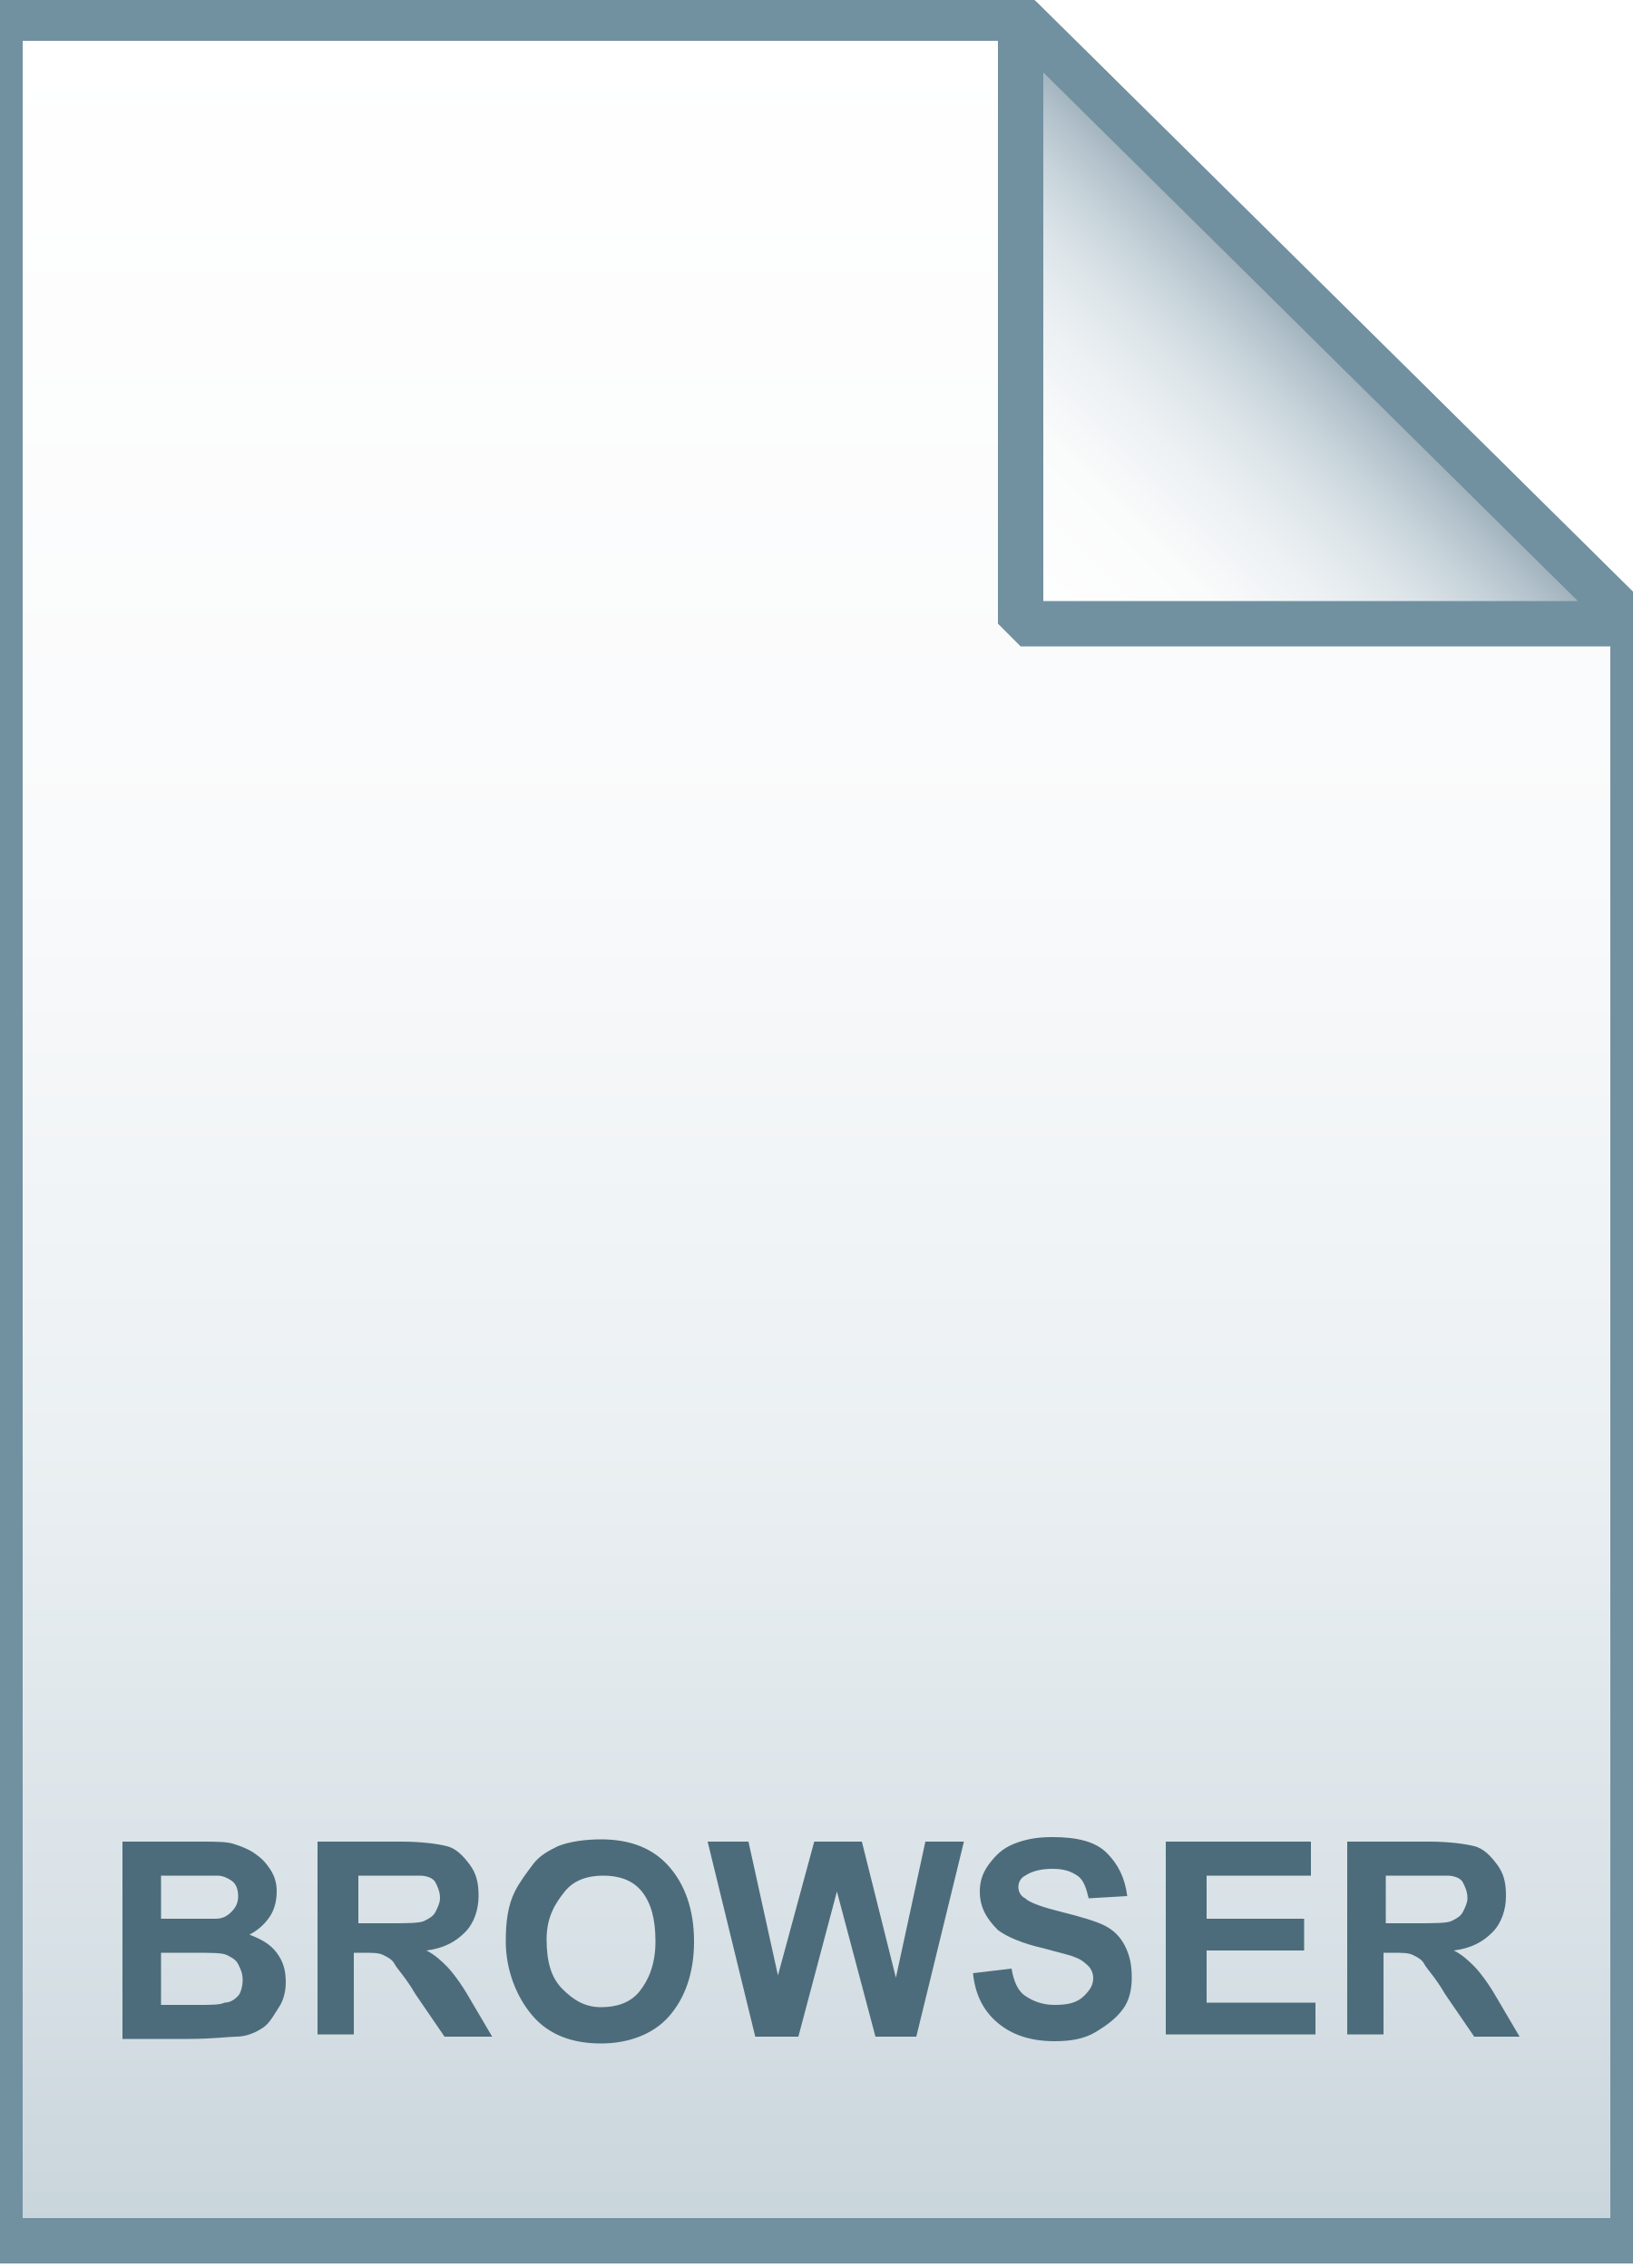
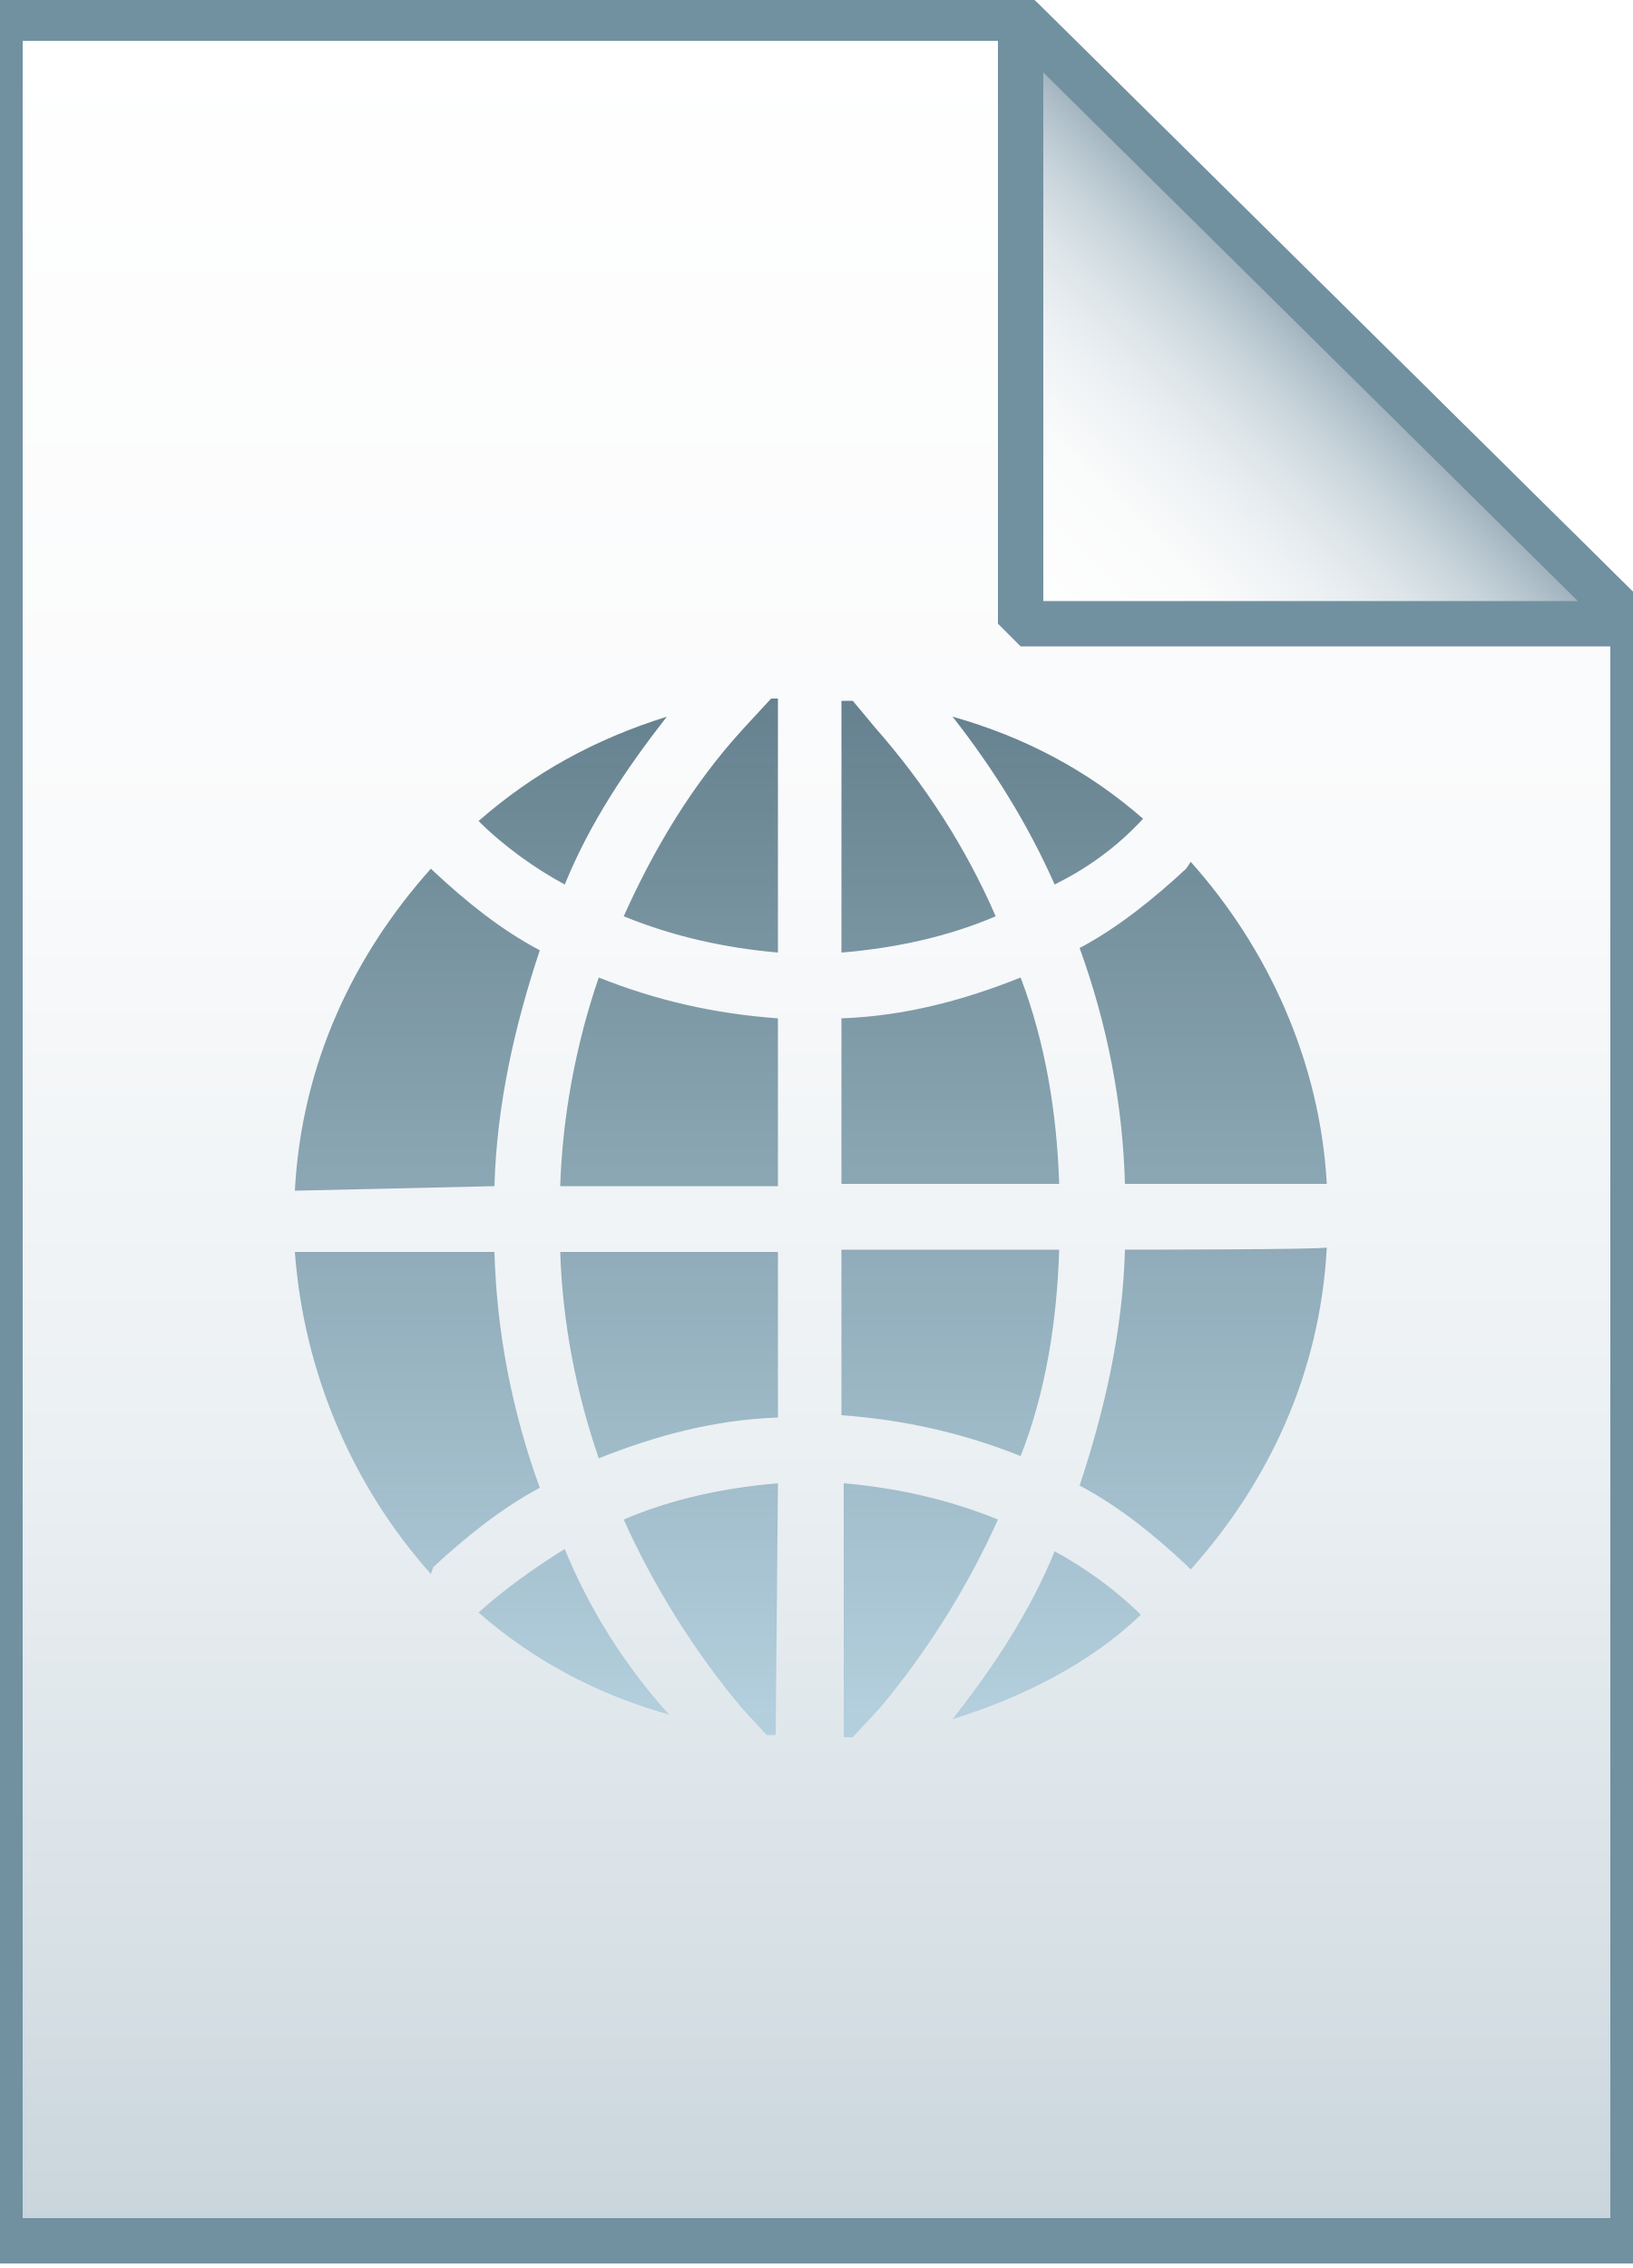
- <svg xmlns="http://www.w3.org/2000/svg" id="Layer_2" viewBox="0 0 72 100">
-   <linearGradient id="SVGID_1_" gradientUnits="userSpaceOnUse" x1="36" y1="127.8" x2="36" y2="29.8" gradientTransform="translate(0 -29)">
+ <svg xmlns="http://www.w3.org/2000/svg" viewBox="0 0 72 100">
+   <linearGradient id="a" gradientUnits="userSpaceOnUse" x1="36" y1="97.8" x2="36" y2="-.2" gradientTransform="translate(0 1)">
    <stop offset="0" stop-color="#c8d4db" />
    <stop offset=".139" stop-color="#d8e1e6" />
    <stop offset=".359" stop-color="#ebf0f3" />
    <stop offset=".617" stop-color="#f9fafb" />
    <stop offset="1" stop-color="#fff" />
  </linearGradient>
-   <path d="M45 .8l27 26.7v71.3H0V.8h45z" fill="url(#SVGID_1_)" />
-   <path d="M45 .8l27 26.7v71.3H0V.8h45z" fill-opacity="0" stroke="#7191a1" stroke-width="2" />
-   <linearGradient id="SVGID_2_" gradientUnits="userSpaceOnUse" x1="45.075" y1="56.575" x2="58.575" y2="43.075" gradientTransform="translate(0 -29)">
+   <path d="M45 .8l27 26.7v71.3H0V.8h45z" fill="url(#a)" />
+   <path d="M45 .8l27 26.7v71.3H0V.8h45z" stroke="#7191a1" stroke-width="2" fill="none" />
+   <linearGradient id="b" gradientUnits="userSpaceOnUse" x1="45.075" y1="26.575" x2="58.575" y2="13.075" gradientTransform="translate(0 1)">
    <stop offset="0" stop-color="#fff" />
    <stop offset=".35" stop-color="#fafbfb" />
    <stop offset=".532" stop-color="#edf1f4" />
    <stop offset=".675" stop-color="#dde5e9" />
    <stop offset=".799" stop-color="#c7d3da" />
    <stop offset=".908" stop-color="#adbdc7" />
    <stop offset="1" stop-color="#92a5b0" />
  </linearGradient>
-   <path d="M45 .8l27 26.7H45V.8z" fill="url(#SVGID_2_)" />
-   <path d="M45 .8l27 26.7H45V.8z" fill-opacity="0" stroke="#7191a1" stroke-width="2" stroke-linejoin="bevel" />
-   <path d="M5.4 81.2h3.4c.7 0 1.2 0 1.5.1s.6.2.9.4.5.4.7.7.3.6.3 1-.1.8-.3 1.1-.5.6-.9.8c.5.2.9.4 1.2.8s.4.8.4 1.3c0 .4-.1.8-.3 1.1s-.4.7-.7.9-.7.4-1.2.4c-.3 0-1 .1-2.1.1H5.4v-8.7zm1.7 1.4v2h2.4c.3 0 .5-.1.7-.3s.3-.4.3-.7c0-.3-.1-.5-.2-.6s-.4-.3-.7-.3H7.1zm0 3.5v2.3h1.6c.6 0 1 0 1.2-.1.3 0 .5-.2.6-.3s.2-.4.2-.7c0-.3-.1-.5-.2-.7s-.3-.3-.5-.4-.7-.1-1.5-.1H7.1zm6.9 3.7v-8.6h3.7c.9 0 1.6.1 2 .2s.7.4 1 .8.4.8.4 1.4c0 .6-.2 1.2-.6 1.6s-.9.7-1.7.8c.4.2.7.5.9.7s.6.7 1 1.4l1 1.7h-2.1l-1.3-1.9c-.4-.7-.8-1.1-.9-1.3s-.3-.3-.5-.4-.5-.1-.9-.1h-.4v3.6H14zm1.8-5h1.3c.8 0 1.4 0 1.6-.1s.4-.2.5-.4.2-.4.2-.6c0-.3-.1-.5-.2-.7s-.4-.3-.7-.3h-2.7v2.1zm6.5.8c0-.9.1-1.6.4-2.2.2-.4.5-.8.8-1.2s.7-.6 1.1-.8c.5-.2 1.2-.3 1.9-.3 1.3 0 2.3.4 3 1.2s1.1 1.9 1.1 3.3-.4 2.5-1.1 3.3-1.8 1.2-3 1.2c-1.3 0-2.3-.4-3-1.2s-1.2-2-1.2-3.3zm1.8-.1c0 1 .2 1.7.7 2.2s1 .8 1.7.8 1.3-.2 1.7-.7.7-1.2.7-2.2c0-1-.2-1.7-.6-2.2s-1-.7-1.7-.7-1.3.2-1.7.7-.8 1.1-.8 2.1zm9.2 4.3l-2.1-8.6H33l1.3 5.9 1.6-5.9H38l1.5 6 1.3-6h1.7l-2.1 8.6h-1.8l-1.7-6.4-1.7 6.4h-1.9zm9.6-2.8l1.7-.2c.1.6.3 1 .6 1.2s.7.4 1.3.4c.6 0 1-.1 1.3-.4s.4-.5.4-.8c0-.2-.1-.4-.2-.5s-.3-.3-.6-.4c-.2-.1-.7-.2-1.4-.4-.9-.2-1.6-.5-2-.8-.5-.5-.8-1-.8-1.7 0-.4.1-.8.4-1.2s.6-.7 1.1-.9 1-.3 1.7-.3c1.1 0 1.9.2 2.4.7s.8 1.1.9 1.9l-1.7.1c-.1-.4-.2-.8-.5-1s-.6-.3-1.1-.3c-.5 0-.9.1-1.2.3-.2.1-.3.3-.3.5s.1.4.3.5c.2.2.8.4 1.6.6s1.5.4 1.9.6.7.5.9.9.3.8.3 1.4c0 .5-.1 1-.4 1.4s-.7.7-1.2 1-1.1.4-1.8.4c-1.1 0-1.9-.3-2.5-.8S43 88 42.9 87zm8.5 2.8v-8.6h6.4v1.5h-4.6v1.9h4.3V86h-4.3v2.3H58v1.4h-6.6zm8 0v-8.6H63c.9 0 1.6.1 2 .2s.7.4 1 .8.4.8.4 1.4c0 .6-.2 1.2-.6 1.6s-.9.7-1.7.8c.4.2.7.5.9.7s.6.7 1 1.4l1 1.7h-2l-1.3-1.9c-.4-.7-.8-1.1-.9-1.3s-.3-.3-.5-.4-.5-.1-.9-.1H61v3.6h-1.6zm1.7-5h1.3c.8 0 1.4 0 1.6-.1s.4-.2.5-.4.2-.4.2-.6c0-.3-.1-.5-.2-.7s-.4-.3-.7-.3h-2.7v2.1z" fill="#4c6c7b" />
+   <path d="M45 .8l27 26.7H45V.8z" fill="url(#b)" />
+   <path d="M45 .8l27 26.7H45V.8z" stroke="#7191a1" stroke-width="2" stroke-linejoin="bevel" fill="none" />
+   <linearGradient id="c" gradientUnits="userSpaceOnUse" x1="35.722" y1="76.59" x2="35.722" y2="30.81">
+     <stop offset="0" stop-color="#adccdc" />
+     <stop offset="1" stop-color="#4c6c7b" />
+   </linearGradient>
+   <path d="M26.4 64.3c2.5-1 5.1-1.7 7.9-1.8v-7.3h-9.6c.1 3.1.7 6.2 1.7 9.1zm-5.3-28.1c1.1 1.1 2.5 2.1 3.8 2.8 1.1-2.7 2.7-5.1 4.5-7.4-3.2 1-5.9 2.5-8.3 4.6zM45 43.1c-2.5 1-5.1 1.7-7.9 1.8v7.3h9.6c-.1-3.1-.6-6.2-1.7-9.1zm-10.7 1.8c-2.8-.2-5.4-.8-7.9-1.8-1 2.9-1.6 6.1-1.7 9.2h9.6v-7.4zm-6.8-4.5c2.2.9 4.5 1.4 6.8 1.6V30.8H34l-1.2 1.3c-2.3 2.5-4 5.4-5.3 8.3zm19.2 14.7h-9.6v7.3c2.8.2 5.4.8 7.9 1.8 1.1-2.8 1.6-5.9 1.7-9.1zM37.1 42c2.4-.2 4.7-.7 6.8-1.6-1.3-3-3.1-5.8-5.3-8.3l-1-1.2h-.5V42zm13.3-5.9C48 34 45.2 32.5 42 31.6c1.8 2.3 3.3 4.7 4.5 7.4 1.4-.7 2.7-1.6 3.9-2.9zM34.3 65.4c-2.4.2-4.7.7-6.8 1.6 1.3 2.9 3.1 5.8 5.2 8.3l1.1 1.2h.4l.1-11.1zM21.8 52.3c.1-3.6.9-7.1 2-10.4-1.7-.9-3.2-2.1-4.7-3.5l-.1-.1c-3.4 3.8-5.7 8.6-6 14.2l8.8-.2zm27.8 2.8c-.1 3.6-.9 7.1-2 10.4 1.7.9 3.2 2.1 4.7 3.5l.2.2c3.4-3.8 5.7-8.6 6-14.2 0 .1-8.9.1-8.9.1zm2.7-16.8c-1.4 1.3-3 2.6-4.7 3.5 1.2 3.3 1.9 6.8 2 10.4h8.9c-.3-5.4-2.6-10.4-6-14.2l-.2.3zm-2 32.9c-1.1-1.1-2.5-2.1-3.8-2.8-1.1 2.7-2.7 5.1-4.5 7.4 3.2-1 6.1-2.5 8.3-4.6zm-31.2-2.1c1.4-1.3 3-2.6 4.7-3.5-1.2-3.3-1.9-6.8-2-10.4H13c.4 5.4 2.6 10.4 6 14.2l.1-.3zm5.8-.8c-1.3.8-2.7 1.8-3.8 2.8 2.4 2.1 5.2 3.6 8.4 4.5-1.9-2.1-3.5-4.6-4.6-7.3zM44 67c-2.2-.9-4.5-1.4-6.8-1.6v11.2h.4l1.2-1.3c2.1-2.5 3.9-5.4 5.2-8.3z" opacity=".85" fill="url(#c)" />
</svg>
